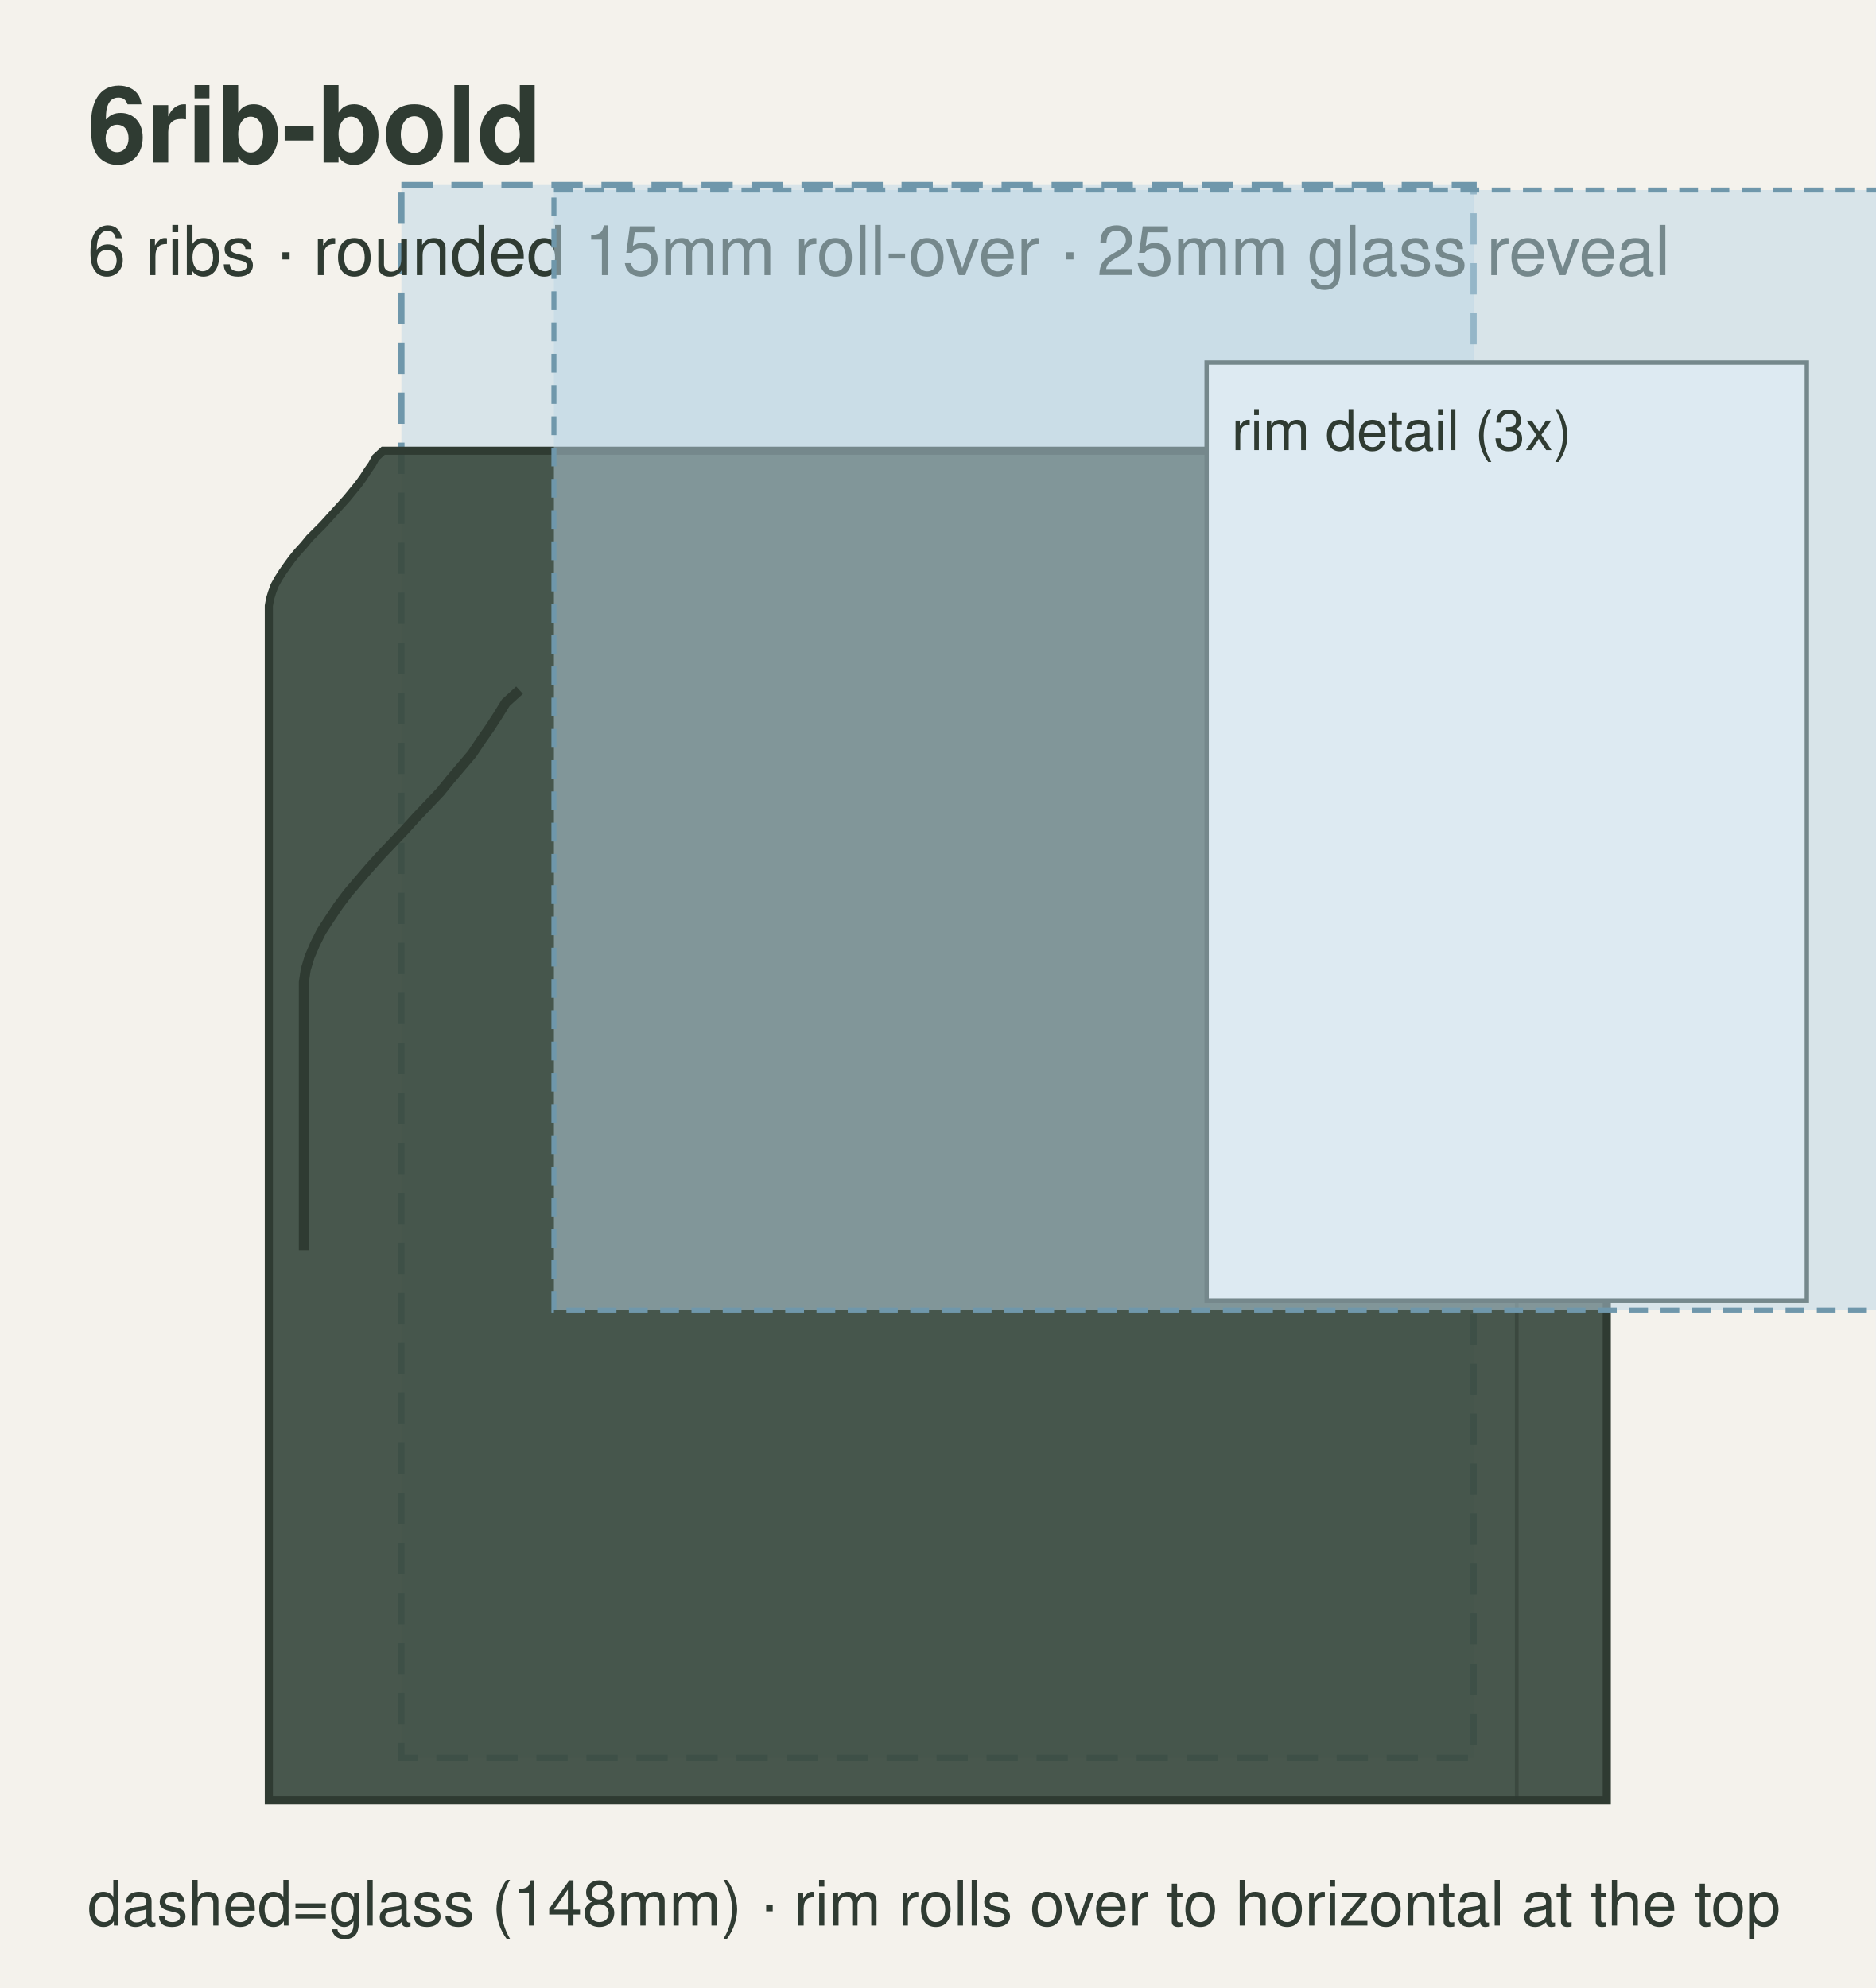
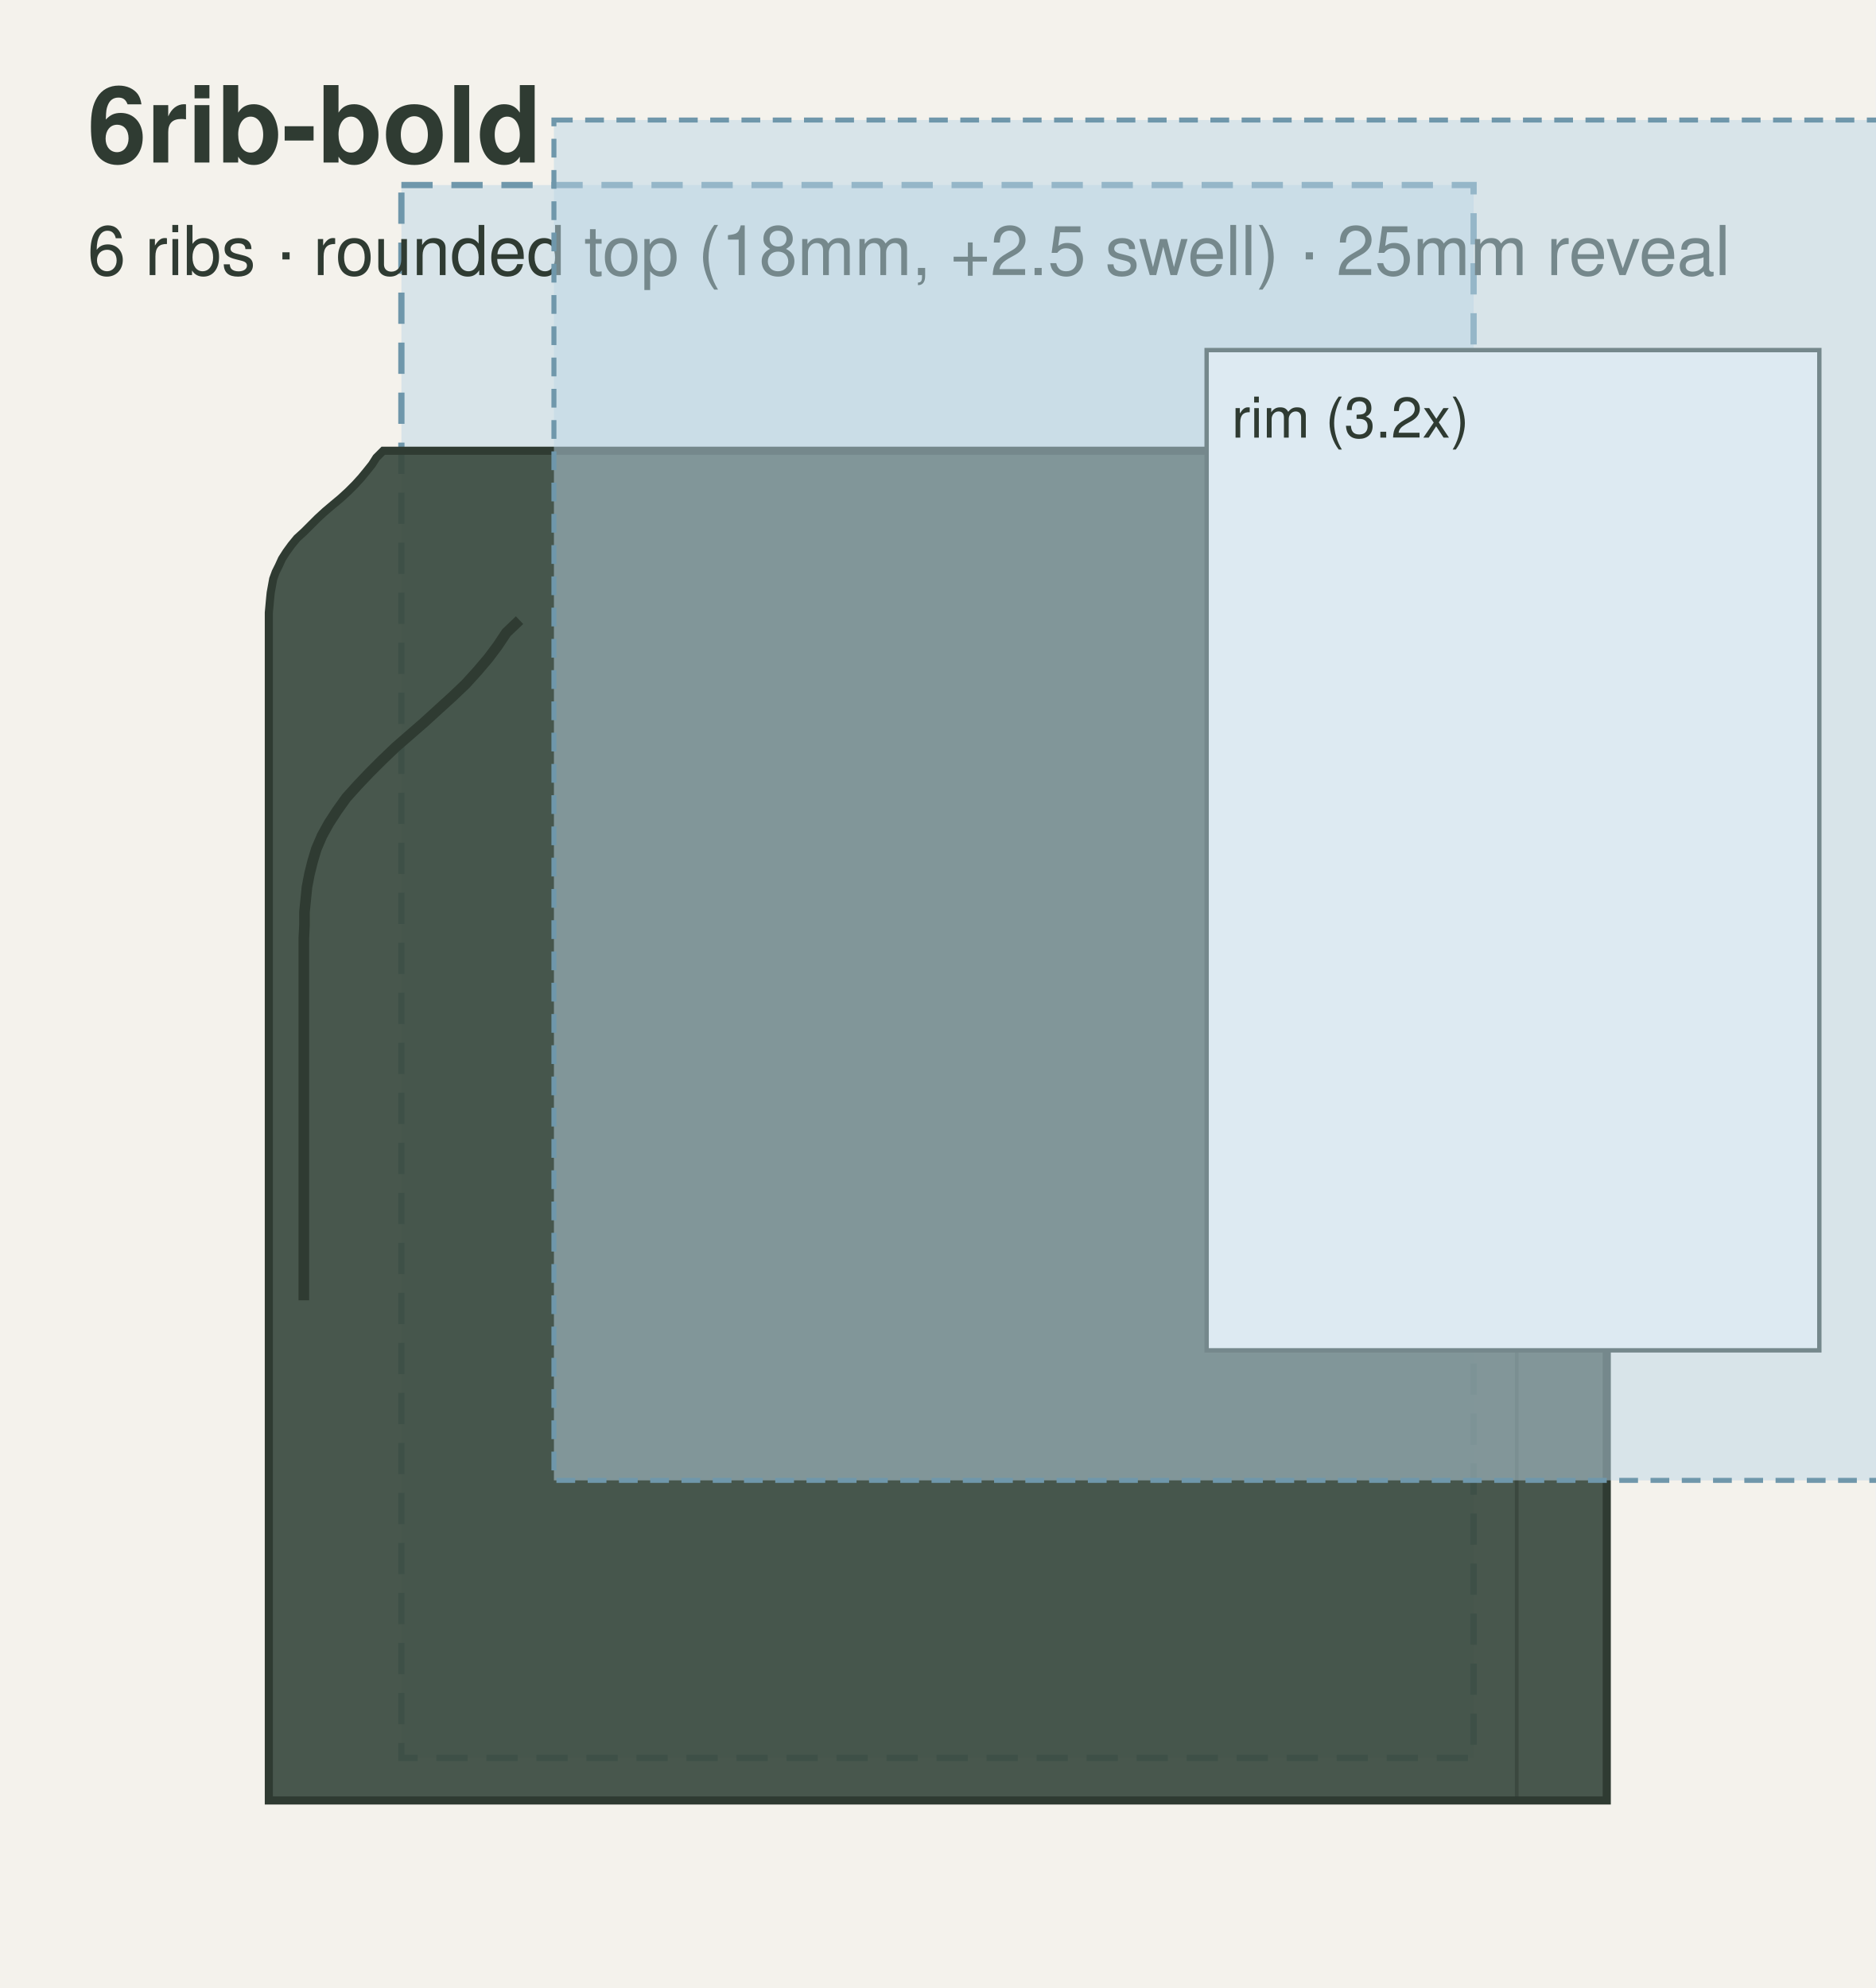
<svg xmlns="http://www.w3.org/2000/svg" width="300" height="318" viewBox="0 0 300 318">
  <rect width="300" height="318" fill="#f4f2ec" />
  <rect x="64.2" y="29.6" width="171.5" height="251.6" fill="#bcd6e6" fill-opacity="0.5" stroke="#6f97ab" stroke-width="1" stroke-dasharray="5 3" />
-   <path d="M 257.0,288.0 L 257.0,288.0 L 257.0,286.9 L 257.0,285.8 L 257.0,284.8 L 257.0,283.7 L 257.0,282.6 L 257.0,281.5 L 257.0,280.4 L 257.0,279.4 L 257.0,278.3 L 257.0,277.2 L 257.0,276.1 L 257.0,275.0 L 257.0,274.0 L 257.0,272.9 L 257.0,271.8 L 257.0,270.7 L 257.0,269.6 L 257.0,268.6 L 257.0,267.5 L 257.0,266.4 L 257.0,265.3 L 257.0,264.3 L 257.0,263.2 L 257.0,262.1 L 257.0,261.0 L 257.0,259.9 L 257.0,258.9 L 257.0,257.8 L 257.0,256.7 L 257.0,255.6 L 257.0,254.5 L 257.0,253.5 L 257.0,252.4 L 257.0,251.3 L 257.0,250.2 L 257.0,249.1 L 257.0,248.1 L 257.0,247.0 L 257.0,245.9 L 257.0,244.8 L 257.0,243.7 L 257.0,242.7 L 257.0,241.6 L 257.0,240.5 L 257.0,239.4 L 257.0,238.3 L 257.0,237.3 L 257.0,236.2 L 257.0,235.1 L 257.0,234.0 L 257.0,232.9 L 257.0,231.9 L 257.0,230.8 L 257.0,229.7 L 257.0,228.6 L 257.0,227.5 L 257.0,226.5 L 257.0,225.4 L 257.0,224.3 L 257.0,223.2 L 257.0,222.2 L 257.0,221.1 L 257.0,220.0 L 257.0,218.9 L 257.0,217.8 L 257.0,216.8 L 257.0,215.7 L 257.0,214.6 L 257.0,213.5 L 257.0,212.4 L 257.0,211.4 L 257.0,210.3 L 257.0,209.2 L 257.0,208.1 L 257.0,207.0 L 257.0,206.0 L 257.0,204.9 L 257.0,203.8 L 257.0,202.7 L 257.0,201.6 L 257.0,200.6 L 257.0,199.5 L 257.0,198.4 L 257.0,197.3 L 257.0,196.2 L 257.0,195.2 L 257.0,194.1 L 257.0,193.0 L 257.0,191.9 L 257.0,190.8 L 257.0,189.8 L 257.0,188.7 L 257.0,187.6 L 257.0,186.5 L 257.0,185.4 L 257.0,184.4 L 257.0,183.3 L 257.0,182.2 L 257.0,181.1 L 257.0,180.1 L 257.0,179.0 L 257.0,177.9 L 257.0,176.8 L 257.0,175.7 L 257.0,174.7 L 257.0,173.6 L 257.0,172.5 L 257.0,171.4 L 257.0,170.3 L 257.0,169.3 L 257.0,168.2 L 257.0,167.1 L 257.0,166.0 L 257.0,164.9 L 257.0,163.9 L 257.0,162.8 L 257.0,161.7 L 257.0,160.6 L 257.0,159.5 L 257.0,158.5 L 257.0,157.4 L 257.0,156.3 L 257.0,155.2 L 257.0,154.1 L 257.0,153.1 L 257.0,152.0 L 257.0,150.9 L 257.0,149.8 L 257.0,148.7 L 257.0,147.7 L 257.0,146.6 L 257.0,145.5 L 257.0,144.4 L 257.0,143.3 L 257.0,142.3 L 257.0,141.2 L 257.0,140.1 L 257.0,139.0 L 257.0,137.9 L 257.0,136.9 L 257.0,135.8 L 257.0,134.7 L 257.0,133.6 L 257.0,132.6 L 257.0,131.5 L 257.0,130.4 L 257.0,129.3 L 257.0,128.2 L 257.0,127.2 L 257.0,126.1 L 257.0,125.0 L 257.0,123.9 L 257.0,122.8 L 257.0,121.8 L 257.0,120.7 L 257.0,119.6 L 257.0,118.5 L 257.0,117.4 L 257.0,116.4 L 257.0,115.3 L 257.0,114.2 L 257.0,113.1 L 257.0,112.0 L 257.0,111.0 L 257.0,109.9 L 257.0,108.8 L 257.0,107.7 L 257.0,106.6 L 257.0,105.6 L 257.0,104.5 L 257.0,103.4 L 257.0,102.3 L 257.0,101.2 L 257.0,100.2 L 257.0,99.1 L 257.0,98.0 L 257.0,96.9 L 256.8,95.8 L 256.5,94.8 L 256.1,93.7 L 255.5,92.6 L 254.8,91.5 L 254.1,90.5 L 253.3,89.4 L 252.4,88.3 L 251.4,87.2 L 250.5,86.1 L 249.5,85.1 L 248.4,84.0 L 247.4,82.9 L 246.4,81.8 L 245.4,80.7 L 244.5,79.7 L 243.6,78.6 L 242.7,77.5 L 241.9,76.4 L 241.2,75.3 L 240.5,74.3 L 239.9,73.2 L 238.7,72.1 L 150.0,72.1 L 61.3,72.1 L 60.1,73.2 L 59.5,74.3 L 58.8,75.3 L 58.1,76.4 L 57.3,77.5 L 56.4,78.6 L 55.5,79.7 L 54.6,80.7 L 53.6,81.8 L 52.6,82.9 L 51.6,84.0 L 50.5,85.1 L 49.5,86.1 L 48.6,87.2 L 47.6,88.3 L 46.7,89.4 L 45.9,90.5 L 45.2,91.5 L 44.5,92.6 L 43.9,93.7 L 43.5,94.8 L 43.2,95.8 L 43.0,96.9 L 43.0,98.0 L 43.0,99.1 L 43.0,100.2 L 43.0,101.2 L 43.0,102.3 L 43.0,103.4 L 43.0,104.5 L 43.0,105.6 L 43.0,106.6 L 43.0,107.7 L 43.0,108.8 L 43.0,109.9 L 43.0,111.0 L 43.0,112.0 L 43.0,113.1 L 43.0,114.2 L 43.0,115.3 L 43.0,116.4 L 43.0,117.4 L 43.0,118.5 L 43.0,119.6 L 43.0,120.7 L 43.0,121.8 L 43.0,122.8 L 43.0,123.9 L 43.0,125.0 L 43.0,126.1 L 43.0,127.2 L 43.0,128.2 L 43.0,129.3 L 43.0,130.4 L 43.0,131.5 L 43.0,132.6 L 43.0,133.6 L 43.0,134.7 L 43.0,135.8 L 43.0,136.9 L 43.0,137.9 L 43.0,139.0 L 43.0,140.1 L 43.0,141.2 L 43.0,142.3 L 43.0,143.3 L 43.0,144.4 L 43.0,145.5 L 43.0,146.6 L 43.0,147.7 L 43.0,148.7 L 43.0,149.8 L 43.0,150.9 L 43.0,152.0 L 43.0,153.1 L 43.0,154.1 L 43.0,155.2 L 43.0,156.3 L 43.0,157.4 L 43.0,158.5 L 43.0,159.5 L 43.0,160.6 L 43.0,161.7 L 43.0,162.8 L 43.0,163.9 L 43.0,164.9 L 43.0,166.0 L 43.0,167.1 L 43.0,168.2 L 43.0,169.3 L 43.0,170.3 L 43.0,171.4 L 43.0,172.5 L 43.0,173.6 L 43.0,174.7 L 43.0,175.7 L 43.0,176.8 L 43.0,177.9 L 43.0,179.0 L 43.0,180.1 L 43.0,181.1 L 43.0,182.2 L 43.0,183.3 L 43.0,184.4 L 43.0,185.4 L 43.0,186.5 L 43.0,187.6 L 43.0,188.7 L 43.0,189.8 L 43.0,190.8 L 43.0,191.9 L 43.0,193.0 L 43.0,194.1 L 43.0,195.2 L 43.0,196.2 L 43.0,197.3 L 43.0,198.4 L 43.0,199.5 L 43.0,200.6 L 43.0,201.6 L 43.0,202.7 L 43.0,203.8 L 43.0,204.9 L 43.0,206.0 L 43.0,207.0 L 43.0,208.1 L 43.0,209.2 L 43.0,210.3 L 43.0,211.4 L 43.0,212.4 L 43.0,213.5 L 43.0,214.6 L 43.0,215.7 L 43.0,216.8 L 43.0,217.8 L 43.0,218.9 L 43.0,220.0 L 43.0,221.1 L 43.0,222.2 L 43.0,223.2 L 43.0,224.3 L 43.0,225.4 L 43.0,226.5 L 43.0,227.5 L 43.0,228.6 L 43.0,229.7 L 43.0,230.8 L 43.0,231.9 L 43.0,232.9 L 43.0,234.0 L 43.0,235.1 L 43.0,236.2 L 43.0,237.3 L 43.0,238.3 L 43.0,239.4 L 43.0,240.5 L 43.0,241.6 L 43.0,242.7 L 43.0,243.7 L 43.0,244.8 L 43.0,245.9 L 43.0,247.0 L 43.0,248.1 L 43.0,249.1 L 43.0,250.2 L 43.0,251.3 L 43.0,252.4 L 43.0,253.5 L 43.0,254.5 L 43.0,255.6 L 43.0,256.7 L 43.0,257.8 L 43.0,258.9 L 43.0,259.9 L 43.0,261.0 L 43.0,262.1 L 43.0,263.2 L 43.0,264.3 L 43.0,265.3 L 43.0,266.4 L 43.0,267.5 L 43.0,268.6 L 43.0,269.6 L 43.0,270.7 L 43.0,271.8 L 43.0,272.9 L 43.0,274.0 L 43.0,275.0 L 43.0,276.1 L 43.0,277.2 L 43.0,278.3 L 43.0,279.4 L 43.0,280.4 L 43.0,281.5 L 43.0,282.6 L 43.0,283.7 L 43.0,284.8 L 43.0,285.8 L 43.0,286.9 L 43.0,288.0 Z" fill="#3a4a3f" fill-opacity="0.92" stroke="#2f3b32" stroke-width="1.3" />
-   <path d="M 242.6,288.0 L 242.6,286.9 L 242.6,285.8 L 242.6,284.8 L 242.6,283.7 L 242.6,282.6 L 242.6,281.5 L 242.6,280.4 L 242.6,279.4 L 242.6,278.3 L 242.6,277.2 L 242.6,276.1 L 242.6,275.0 L 242.6,274.0 L 242.6,272.9 L 242.6,271.8 L 242.6,270.7 L 242.6,269.6 L 242.6,268.6 L 242.6,267.5 L 242.6,266.4 L 242.6,265.3 L 242.6,264.3 L 242.6,263.2 L 242.6,262.1 L 242.6,261.0 L 242.6,259.9 L 242.6,258.9 L 242.6,257.8 L 242.6,256.7 L 242.6,255.6 L 242.6,254.5 L 242.6,253.5 L 242.6,252.4 L 242.6,251.3 L 242.6,250.2 L 242.6,249.1 L 242.6,248.1 L 242.6,247.0 L 242.6,245.9 L 242.6,244.8 L 242.6,243.7 L 242.6,242.7 L 242.6,241.6 L 242.6,240.5 L 242.6,239.4 L 242.6,238.3 L 242.6,237.3 L 242.6,236.2 L 242.6,235.1 L 242.6,234.0 L 242.6,232.9 L 242.6,231.9 L 242.6,230.8 L 242.6,229.7 L 242.6,228.6 L 242.6,227.5 L 242.6,226.5 L 242.6,225.4 L 242.6,224.3 L 242.6,223.2 L 242.6,222.2 L 242.6,221.1 L 242.6,220.0 L 242.6,218.9 L 242.6,217.8 L 242.6,216.8 L 242.6,215.7 L 242.6,214.6 L 242.6,213.5 L 242.6,212.4 L 242.6,211.4 L 242.6,210.3 L 242.6,209.2 L 242.6,208.1 L 242.6,207.0 L 242.6,206.0 L 242.6,204.9 L 242.6,203.8 L 242.6,202.7 L 242.6,201.6 L 242.6,200.6 L 242.6,199.5 L 242.6,198.4 L 242.6,197.3 L 242.6,196.2 L 242.6,195.2 L 242.6,194.1 L 242.6,193.0 L 242.6,191.9 L 242.6,190.8 L 242.6,189.8 L 242.6,188.7 L 242.6,187.6 L 242.6,186.5 L 242.6,185.4 L 242.6,184.4 L 242.6,183.3 L 242.6,182.2 L 242.6,181.1 L 242.6,180.1 L 242.6,179.0 L 242.6,177.9 L 242.6,176.8 L 242.6,175.7 L 242.6,174.7 L 242.6,173.6 L 242.6,172.5 L 242.6,171.4 L 242.6,170.3 L 242.6,169.3 L 242.6,168.2 L 242.6,167.1 L 242.6,166.0 L 242.6,164.9 L 242.6,163.9 L 242.6,162.8 L 242.6,161.7 L 242.6,160.6 L 242.6,159.5 L 242.6,158.5 L 242.6,157.4 L 242.6,156.3 L 242.6,155.2 L 242.6,154.1 L 242.6,153.1 L 242.6,152.0 L 242.6,150.9 L 242.6,149.8 L 242.6,148.7 L 242.6,147.7 L 242.6,146.6 L 242.6,145.5 L 242.6,144.4 L 242.6,143.3 L 242.6,142.3 L 242.6,141.2 L 242.6,140.1 L 242.6,139.0 L 242.6,137.9 L 242.6,136.9 L 242.6,135.8 L 242.6,134.7 L 242.6,133.6 L 242.6,132.6 L 242.6,131.5 L 242.6,130.4 L 242.6,129.3 L 242.6,128.2 L 242.6,127.2 L 242.6,126.1 L 242.6,125.0 L 242.6,123.9 L 242.6,122.8 L 242.6,121.8 L 242.6,120.7 L 242.6,119.6 L 242.6,118.5 L 242.6,117.4 L 242.6,116.4 L 242.6,115.3 L 242.6,114.2 L 242.6,113.1 L 242.6,112.0 L 242.6,111.0 L 242.6,109.9 L 242.6,108.8 L 242.6,107.7 L 242.6,106.6 L 242.6,105.6 L 242.6,104.5 L 242.6,103.4 L 242.6,102.3 L 242.6,101.2 L 242.6,100.2 L 242.6,99.1 L 242.6,98.0 L 242.6,96.9 L 242.6,95.8 L 242.5,94.8 L 242.5,93.7 L 242.5,92.6 L 242.5,91.5 L 242.4,90.5 L 242.4,89.4 L 242.3,88.3 L 242.2,87.2 L 242.1,86.1 L 242.1,85.1 L 242.0,84.0 L 241.8,82.9 L 241.7,81.8 L 241.6,80.7 L 241.4,79.7 L 241.3,78.6 L 241.1,77.5 L 240.8,76.4 L 240.6,75.3 L 240.2,74.3 L 239.8,73.2 L 238.7,72.1" fill="none" stroke="#2f3b32" stroke-width="0.6" stroke-opacity="0.5" />
+   <path d="M 257.0,288.0 L 257.0,288.0 L 257.0,286.9 L 257.0,285.8 L 257.0,284.8 L 257.0,283.7 L 257.0,282.6 L 257.0,281.5 L 257.0,280.4 L 257.0,279.4 L 257.0,278.3 L 257.0,277.2 L 257.0,276.1 L 257.0,275.0 L 257.0,274.0 L 257.0,272.9 L 257.0,271.8 L 257.0,270.7 L 257.0,269.6 L 257.0,268.6 L 257.0,267.5 L 257.0,266.4 L 257.0,265.3 L 257.0,264.3 L 257.0,263.2 L 257.0,262.1 L 257.0,261.0 L 257.0,259.9 L 257.0,258.9 L 257.0,257.8 L 257.0,256.7 L 257.0,255.6 L 257.0,254.5 L 257.0,253.5 L 257.0,252.4 L 257.0,251.3 L 257.0,250.2 L 257.0,249.1 L 257.0,248.1 L 257.0,247.0 L 257.0,245.9 L 257.0,244.8 L 257.0,243.7 L 257.0,242.7 L 257.0,241.6 L 257.0,240.5 L 257.0,239.4 L 257.0,238.3 L 257.0,237.3 L 257.0,236.2 L 257.0,235.1 L 257.0,234.0 L 257.0,232.9 L 257.0,231.9 L 257.0,230.8 L 257.0,229.7 L 257.0,228.6 L 257.0,227.5 L 257.0,226.5 L 257.0,225.4 L 257.0,224.3 L 257.0,223.2 L 257.0,222.2 L 257.0,221.1 L 257.0,220.0 L 257.0,218.9 L 257.0,217.8 L 257.0,216.8 L 257.0,215.7 L 257.0,214.6 L 257.0,213.5 L 257.0,212.4 L 257.0,211.4 L 257.0,210.3 L 257.0,209.2 L 257.0,208.1 L 257.0,207.0 L 257.0,206.0 L 257.0,204.9 L 257.0,203.8 L 257.0,202.7 L 257.0,201.6 L 257.0,200.6 L 257.0,199.5 L 257.0,198.4 L 257.0,197.3 L 257.0,196.2 L 257.0,195.2 L 257.0,194.1 L 257.0,193.0 L 257.0,191.9 L 257.0,190.8 L 257.0,189.8 L 257.0,188.7 L 257.0,187.6 L 257.0,186.5 L 257.0,185.4 L 257.0,184.4 L 257.0,183.3 L 257.0,182.2 L 257.0,181.1 L 257.0,180.1 L 257.0,179.0 L 257.0,177.9 L 257.0,176.8 L 257.0,175.7 L 257.0,174.7 L 257.0,173.6 L 257.0,172.5 L 257.0,171.4 L 257.0,170.3 L 257.0,169.3 L 257.0,168.2 L 257.0,167.1 L 257.0,166.0 L 257.0,164.9 L 257.0,163.9 L 257.0,162.8 L 257.0,161.7 L 257.0,160.6 L 257.0,159.5 L 257.0,158.5 L 257.0,157.4 L 257.0,156.3 L 257.0,155.2 L 257.0,154.1 L 257.0,153.1 L 257.0,152.0 L 257.0,150.9 L 257.0,149.8 L 257.0,148.7 L 257.0,147.7 L 257.0,146.6 L 257.0,145.5 L 257.0,144.4 L 257.0,143.3 L 257.0,142.3 L 257.0,141.2 L 257.0,140.1 L 257.0,139.0 L 257.0,137.9 L 257.0,136.9 L 257.0,135.8 L 257.0,134.7 L 257.0,133.6 L 257.0,132.6 L 257.0,131.5 L 257.0,130.4 L 257.0,129.3 L 257.0,128.2 L 257.0,127.2 L 257.0,126.1 L 257.0,125.0 L 257.0,123.9 L 257.0,122.8 L 257.0,121.8 L 257.0,120.7 L 257.0,119.6 L 257.0,118.5 L 257.0,117.4 L 257.0,116.4 L 257.0,115.3 L 257.0,114.2 L 257.0,113.1 L 257.0,112.0 L 257.0,111.0 L 257.0,109.9 L 257.0,108.8 L 257.0,107.7 L 257.0,106.6 L 257.0,105.6 L 257.0,104.5 L 257.0,103.4 L 257.0,102.3 L 257.0,101.2 L 257.0,100.2 L 257.0,99.1 L 257.0,98.0 L 256.9,96.9 L 256.8,95.8 L 256.7,94.8 L 256.5,93.7 L 256.3,92.6 L 255.9,91.5 L 255.4,90.5 L 254.9,89.4 L 254.2,88.3 L 253.4,87.2 L 252.5,86.1 L 251.4,85.1 L 250.3,84.0 L 249.2,82.9 L 248.0,81.8 L 246.7,80.7 L 245.5,79.7 L 244.3,78.6 L 243.2,77.5 L 242.2,76.4 L 241.3,75.3 L 240.5,74.3 L 239.8,73.2 L 238.7,72.1 L 150.0,72.1 L 61.3,72.1 L 60.2,73.2 L 59.5,74.3 L 58.7,75.3 L 57.8,76.4 L 56.8,77.5 L 55.7,78.6 L 54.5,79.7 L 53.3,80.7 L 52.0,81.8 L 50.8,82.9 L 49.7,84.0 L 48.6,85.1 L 47.5,86.1 L 46.6,87.2 L 45.8,88.3 L 45.1,89.4 L 44.6,90.5 L 44.1,91.5 L 43.7,92.6 L 43.5,93.7 L 43.3,94.8 L 43.2,95.8 L 43.1,96.9 L 43.0,98.0 L 43.0,99.1 L 43.0,100.2 L 43.0,101.2 L 43.0,102.3 L 43.0,103.4 L 43.0,104.5 L 43.0,105.6 L 43.0,106.6 L 43.0,107.7 L 43.0,108.8 L 43.0,109.9 L 43.0,111.0 L 43.0,112.0 L 43.0,113.1 L 43.0,114.2 L 43.0,115.3 L 43.0,116.4 L 43.0,117.4 L 43.0,118.5 L 43.0,119.6 L 43.0,120.7 L 43.0,121.8 L 43.0,122.8 L 43.0,123.9 L 43.0,125.0 L 43.0,126.1 L 43.0,127.2 L 43.0,128.2 L 43.0,129.3 L 43.0,130.4 L 43.0,131.5 L 43.0,132.6 L 43.0,133.6 L 43.0,134.7 L 43.0,135.8 L 43.0,136.9 L 43.0,137.9 L 43.0,139.0 L 43.0,140.1 L 43.0,141.2 L 43.0,142.3 L 43.0,143.3 L 43.0,144.4 L 43.0,145.5 L 43.0,146.6 L 43.0,147.7 L 43.0,148.7 L 43.0,149.8 L 43.0,150.9 L 43.0,152.0 L 43.0,153.1 L 43.0,154.1 L 43.0,155.2 L 43.0,156.3 L 43.0,157.4 L 43.0,158.5 L 43.0,159.5 L 43.0,160.6 L 43.0,161.7 L 43.0,162.8 L 43.0,163.9 L 43.0,164.9 L 43.0,166.0 L 43.0,167.1 L 43.0,168.2 L 43.0,169.3 L 43.0,170.3 L 43.0,171.4 L 43.0,172.5 L 43.0,173.6 L 43.0,174.7 L 43.0,175.7 L 43.0,176.8 L 43.0,177.9 L 43.0,179.0 L 43.0,180.1 L 43.0,181.1 L 43.0,182.2 L 43.0,183.3 L 43.0,184.4 L 43.0,185.4 L 43.0,186.5 L 43.0,187.6 L 43.0,188.7 L 43.0,189.8 L 43.0,190.8 L 43.0,191.9 L 43.0,193.0 L 43.0,194.1 L 43.0,195.2 L 43.0,196.2 L 43.0,197.3 L 43.0,198.4 L 43.0,199.5 L 43.0,200.6 L 43.0,201.6 L 43.0,202.7 L 43.0,203.8 L 43.0,204.9 L 43.0,206.0 L 43.0,207.0 L 43.0,208.1 L 43.0,209.2 L 43.0,210.3 L 43.0,211.4 L 43.0,212.4 L 43.0,213.5 L 43.0,214.6 L 43.0,215.7 L 43.0,216.8 L 43.0,217.8 L 43.0,218.9 L 43.0,220.0 L 43.0,221.1 L 43.0,222.2 L 43.0,223.2 L 43.0,224.3 L 43.0,225.4 L 43.0,226.5 L 43.0,227.5 L 43.0,228.6 L 43.0,229.7 L 43.0,230.8 L 43.0,231.9 L 43.0,232.9 L 43.0,234.0 L 43.0,235.1 L 43.0,236.2 L 43.0,237.3 L 43.0,238.3 L 43.0,239.4 L 43.0,240.5 L 43.0,241.6 L 43.0,242.7 L 43.0,243.7 L 43.0,244.8 L 43.0,245.9 L 43.0,247.0 L 43.0,248.1 L 43.0,249.1 L 43.0,250.2 L 43.0,251.3 L 43.0,252.4 L 43.0,253.5 L 43.0,254.5 L 43.0,255.6 L 43.0,256.7 L 43.0,257.8 L 43.0,258.9 L 43.0,259.9 L 43.0,261.0 L 43.0,262.1 L 43.0,263.2 L 43.0,264.3 L 43.0,265.3 L 43.0,266.4 L 43.0,267.5 L 43.0,268.6 L 43.0,269.6 L 43.0,270.7 L 43.0,271.8 L 43.0,272.9 L 43.0,274.0 L 43.0,275.0 L 43.0,276.1 L 43.0,277.2 L 43.0,278.3 L 43.0,279.4 L 43.0,280.4 L 43.0,281.5 L 43.0,282.6 L 43.0,283.7 L 43.0,284.8 L 43.0,285.8 L 43.0,286.9 L 43.0,288.0 Z" fill="#3a4a3f" fill-opacity="0.92" stroke="#2f3b32" stroke-width="1.3" />
+   <path d="M 242.6,288.0 L 242.6,286.9 L 242.6,285.8 L 242.6,284.8 L 242.6,283.7 L 242.6,282.6 L 242.6,281.5 L 242.6,280.4 L 242.6,279.4 L 242.6,278.3 L 242.6,277.2 L 242.6,276.1 L 242.6,275.0 L 242.6,274.0 L 242.6,272.9 L 242.6,271.8 L 242.6,270.7 L 242.6,269.6 L 242.6,268.6 L 242.6,267.5 L 242.6,266.4 L 242.6,265.3 L 242.6,264.3 L 242.6,263.2 L 242.6,262.1 L 242.6,261.0 L 242.6,259.9 L 242.6,258.9 L 242.6,257.8 L 242.6,256.7 L 242.6,255.6 L 242.6,254.5 L 242.6,253.5 L 242.6,252.4 L 242.6,251.3 L 242.6,250.2 L 242.6,249.1 L 242.6,248.1 L 242.6,247.0 L 242.6,245.9 L 242.6,244.8 L 242.6,243.7 L 242.6,242.7 L 242.6,241.6 L 242.6,240.5 L 242.6,239.4 L 242.6,238.3 L 242.6,237.3 L 242.6,236.2 L 242.6,235.1 L 242.6,234.0 L 242.6,232.9 L 242.6,231.9 L 242.6,230.8 L 242.6,229.7 L 242.6,228.6 L 242.6,227.5 L 242.6,226.5 L 242.6,225.4 L 242.6,224.3 L 242.6,223.2 L 242.6,222.2 L 242.6,221.1 L 242.6,220.0 L 242.6,218.9 L 242.6,217.8 L 242.6,216.8 L 242.6,215.7 L 242.6,214.6 L 242.6,213.5 L 242.6,212.4 L 242.6,211.4 L 242.6,210.3 L 242.6,209.2 L 242.6,208.1 L 242.6,207.0 L 242.6,206.0 L 242.6,204.9 L 242.6,203.8 L 242.6,202.7 L 242.6,201.6 L 242.6,200.6 L 242.6,199.5 L 242.6,198.4 L 242.6,197.3 L 242.6,196.2 L 242.6,195.2 L 242.6,194.1 L 242.6,193.0 L 242.6,191.9 L 242.6,190.8 L 242.6,189.8 L 242.6,188.7 L 242.6,187.6 L 242.6,186.5 L 242.6,185.4 L 242.6,184.4 L 242.6,183.3 L 242.6,182.2 L 242.6,181.1 L 242.6,180.1 L 242.6,179.0 L 242.6,177.9 L 242.6,176.8 L 242.6,175.7 L 242.6,174.7 L 242.6,173.6 L 242.6,172.5 L 242.6,171.4 L 242.6,170.3 L 242.6,169.3 L 242.6,168.2 L 242.6,167.1 L 242.6,166.0 L 242.6,164.9 L 242.6,163.9 L 242.6,162.8 L 242.6,161.7 L 242.6,160.6 L 242.6,159.5 L 242.6,158.5 L 242.6,157.4 L 242.6,156.3 L 242.6,155.2 L 242.6,154.1 L 242.6,153.1 L 242.6,152.0 L 242.6,150.9 L 242.6,149.8 L 242.6,148.7 L 242.6,147.7 L 242.6,146.6 L 242.6,145.5 L 242.6,144.4 L 242.6,143.3 L 242.6,142.3 L 242.6,141.2 L 242.6,140.1 L 242.6,139.0 L 242.6,137.9 L 242.6,136.9 L 242.6,135.8 L 242.6,134.7 L 242.6,133.6 L 242.6,132.6 L 242.6,131.5 L 242.6,130.4 L 242.6,129.3 L 242.6,128.2 L 242.6,127.2 L 242.6,126.1 L 242.6,125.0 L 242.6,123.9 L 242.6,122.8 L 242.6,121.8 L 242.6,120.7 L 242.6,119.6 L 242.6,118.5 L 242.6,117.4 L 242.6,116.4 L 242.6,115.3 L 242.6,114.2 L 242.6,113.1 L 242.6,112.0 L 242.6,111.0 L 242.6,109.9 L 242.6,108.8 L 242.6,107.7 L 242.6,106.6 L 242.6,105.6 L 242.6,104.5 L 242.6,103.4 L 242.6,102.3 L 242.7,101.2 L 242.8,100.2 L 243.1,99.1 L 243.4,98.0 L 243.8,96.9 L 244.2,95.8 L 244.7,94.8 L 245.1,93.7 L 245.5,92.6 L 245.8,91.5 L 246.1,90.5 L 246.3,89.4 L 246.3,88.3 L 246.3,87.2 L 246.1,86.1 L 245.9,85.1 L 245.5,84.0 L 245.0,82.9 L 244.5,81.8 L 243.9,80.7 L 243.3,79.7 L 242.7,78.6 L 242.0,77.5 L 241.4,76.4 L 240.9,75.3 L 240.3,74.3 L 239.7,73.2 L 238.7,72.1" fill="none" stroke="#2f3b32" stroke-width="0.6" stroke-opacity="0.5" />
  <text x="14" y="26" font-family="Helvetica,Arial" font-size="17" font-weight="700" fill="#2f3b32">6rib-bold</text>
-   <text x="14" y="44" font-family="Helvetica,Arial" font-size="11" fill="#2f3b32">6 ribs · rounded 15mm roll-over · 25mm glass reveal</text>
-   <rect x="193" y="58" width="96" height="150" fill="#fff" stroke="#2f3b32" stroke-width="0.7" />
-   <rect x="88.6" y="30.4" width="322.9" height="179.2" fill="#bcd6e6" fill-opacity="0.5" stroke="#6f97ab" stroke-width="0.8" stroke-dasharray="3 2" />
-   <path d="M 48.6,200.0 L 48.6,199.8 L 48.6,197.8 L 48.6,195.7 L 48.6,193.7 L 48.6,191.7 L 48.6,189.6 L 48.6,187.6 L 48.6,185.6 L 48.6,183.6 L 48.6,181.5 L 48.6,179.5 L 48.6,177.5 L 48.6,175.4 L 48.6,173.4 L 48.6,171.4 L 48.6,169.3 L 48.6,167.3 L 48.6,165.3 L 48.6,163.2 L 48.6,161.2 L 48.6,159.2 L 48.6,157.1 L 48.9,155.1 L 49.5,153.1 L 50.4,151.0 L 51.4,149.0 L 52.7,147.0 L 54.1,144.9 L 55.6,142.9 L 57.3,140.9 L 59.1,138.8 L 60.9,136.8 L 62.8,134.8 L 64.7,132.8 L 66.6,130.7 L 68.5,128.7 L 70.4,126.7 L 72.1,124.6 L 73.8,122.6 L 75.5,120.6 L 76.9,118.5 L 78.3,116.5 L 79.6,114.5 L 80.9,112.4 L 83.1,110.4 L 83.1,110.4" fill="none" stroke="#2f3b32" stroke-width="1.6" />
-   <text x="197" y="72" font-family="Helvetica,Arial" font-size="9" fill="#2f3b32">rim detail (3x)</text>
-   <text x="14" y="308" font-family="Helvetica,Arial" font-size="10" fill="#2f3b32">dashed=glass (148mm) · rim rolls over to horizontal at the top</text>
+   <text x="14" y="44" font-family="Helvetica,Arial" font-size="11" fill="#2f3b32">6 ribs · rounded top (18mm, +2.5 swell) · 25mm reveal</text>
+   <rect x="193" y="56" width="98" height="160" fill="#fff" stroke="#2f3b32" stroke-width="0.7" />
+   <rect x="88.6" y="19.2" width="322.9" height="217.6" fill="#bcd6e6" fill-opacity="0.5" stroke="#6f97ab" stroke-width="0.8" stroke-dasharray="3 2" />
+   <path d="M 48.6,208.0 L 48.6,206.9 L 48.6,204.9 L 48.6,202.8 L 48.6,200.8 L 48.6,198.8 L 48.6,196.7 L 48.6,194.7 L 48.6,192.7 L 48.6,190.6 L 48.6,188.6 L 48.6,186.6 L 48.6,184.5 L 48.6,182.5 L 48.6,180.5 L 48.6,178.4 L 48.6,176.4 L 48.6,174.4 L 48.6,172.4 L 48.6,170.3 L 48.6,168.3 L 48.6,166.3 L 48.6,164.2 L 48.6,162.2 L 48.6,160.2 L 48.6,158.1 L 48.6,156.1 L 48.6,154.1 L 48.6,152.0 L 48.6,150.0 L 48.7,148.0 L 48.7,145.9 L 48.9,143.9 L 49.1,141.9 L 49.5,139.8 L 50.0,137.8 L 50.6,135.8 L 51.5,133.7 L 52.6,131.7 L 53.9,129.7 L 55.4,127.6 L 57.2,125.6 L 59.1,123.6 L 61.1,121.6 L 63.3,119.5 L 65.6,117.5 L 67.9,115.5 L 70.2,113.4 L 72.4,111.4 L 74.5,109.4 L 76.4,107.3 L 78.1,105.3 L 79.6,103.3 L 81.0,101.2 L 83.1,99.2 L 83.1,99.2" fill="none" stroke="#2f3b32" stroke-width="1.7" />
+   <text x="197" y="70" font-family="Helvetica,Arial" font-size="9" fill="#2f3b32">rim (3.2x)</text>
</svg>
